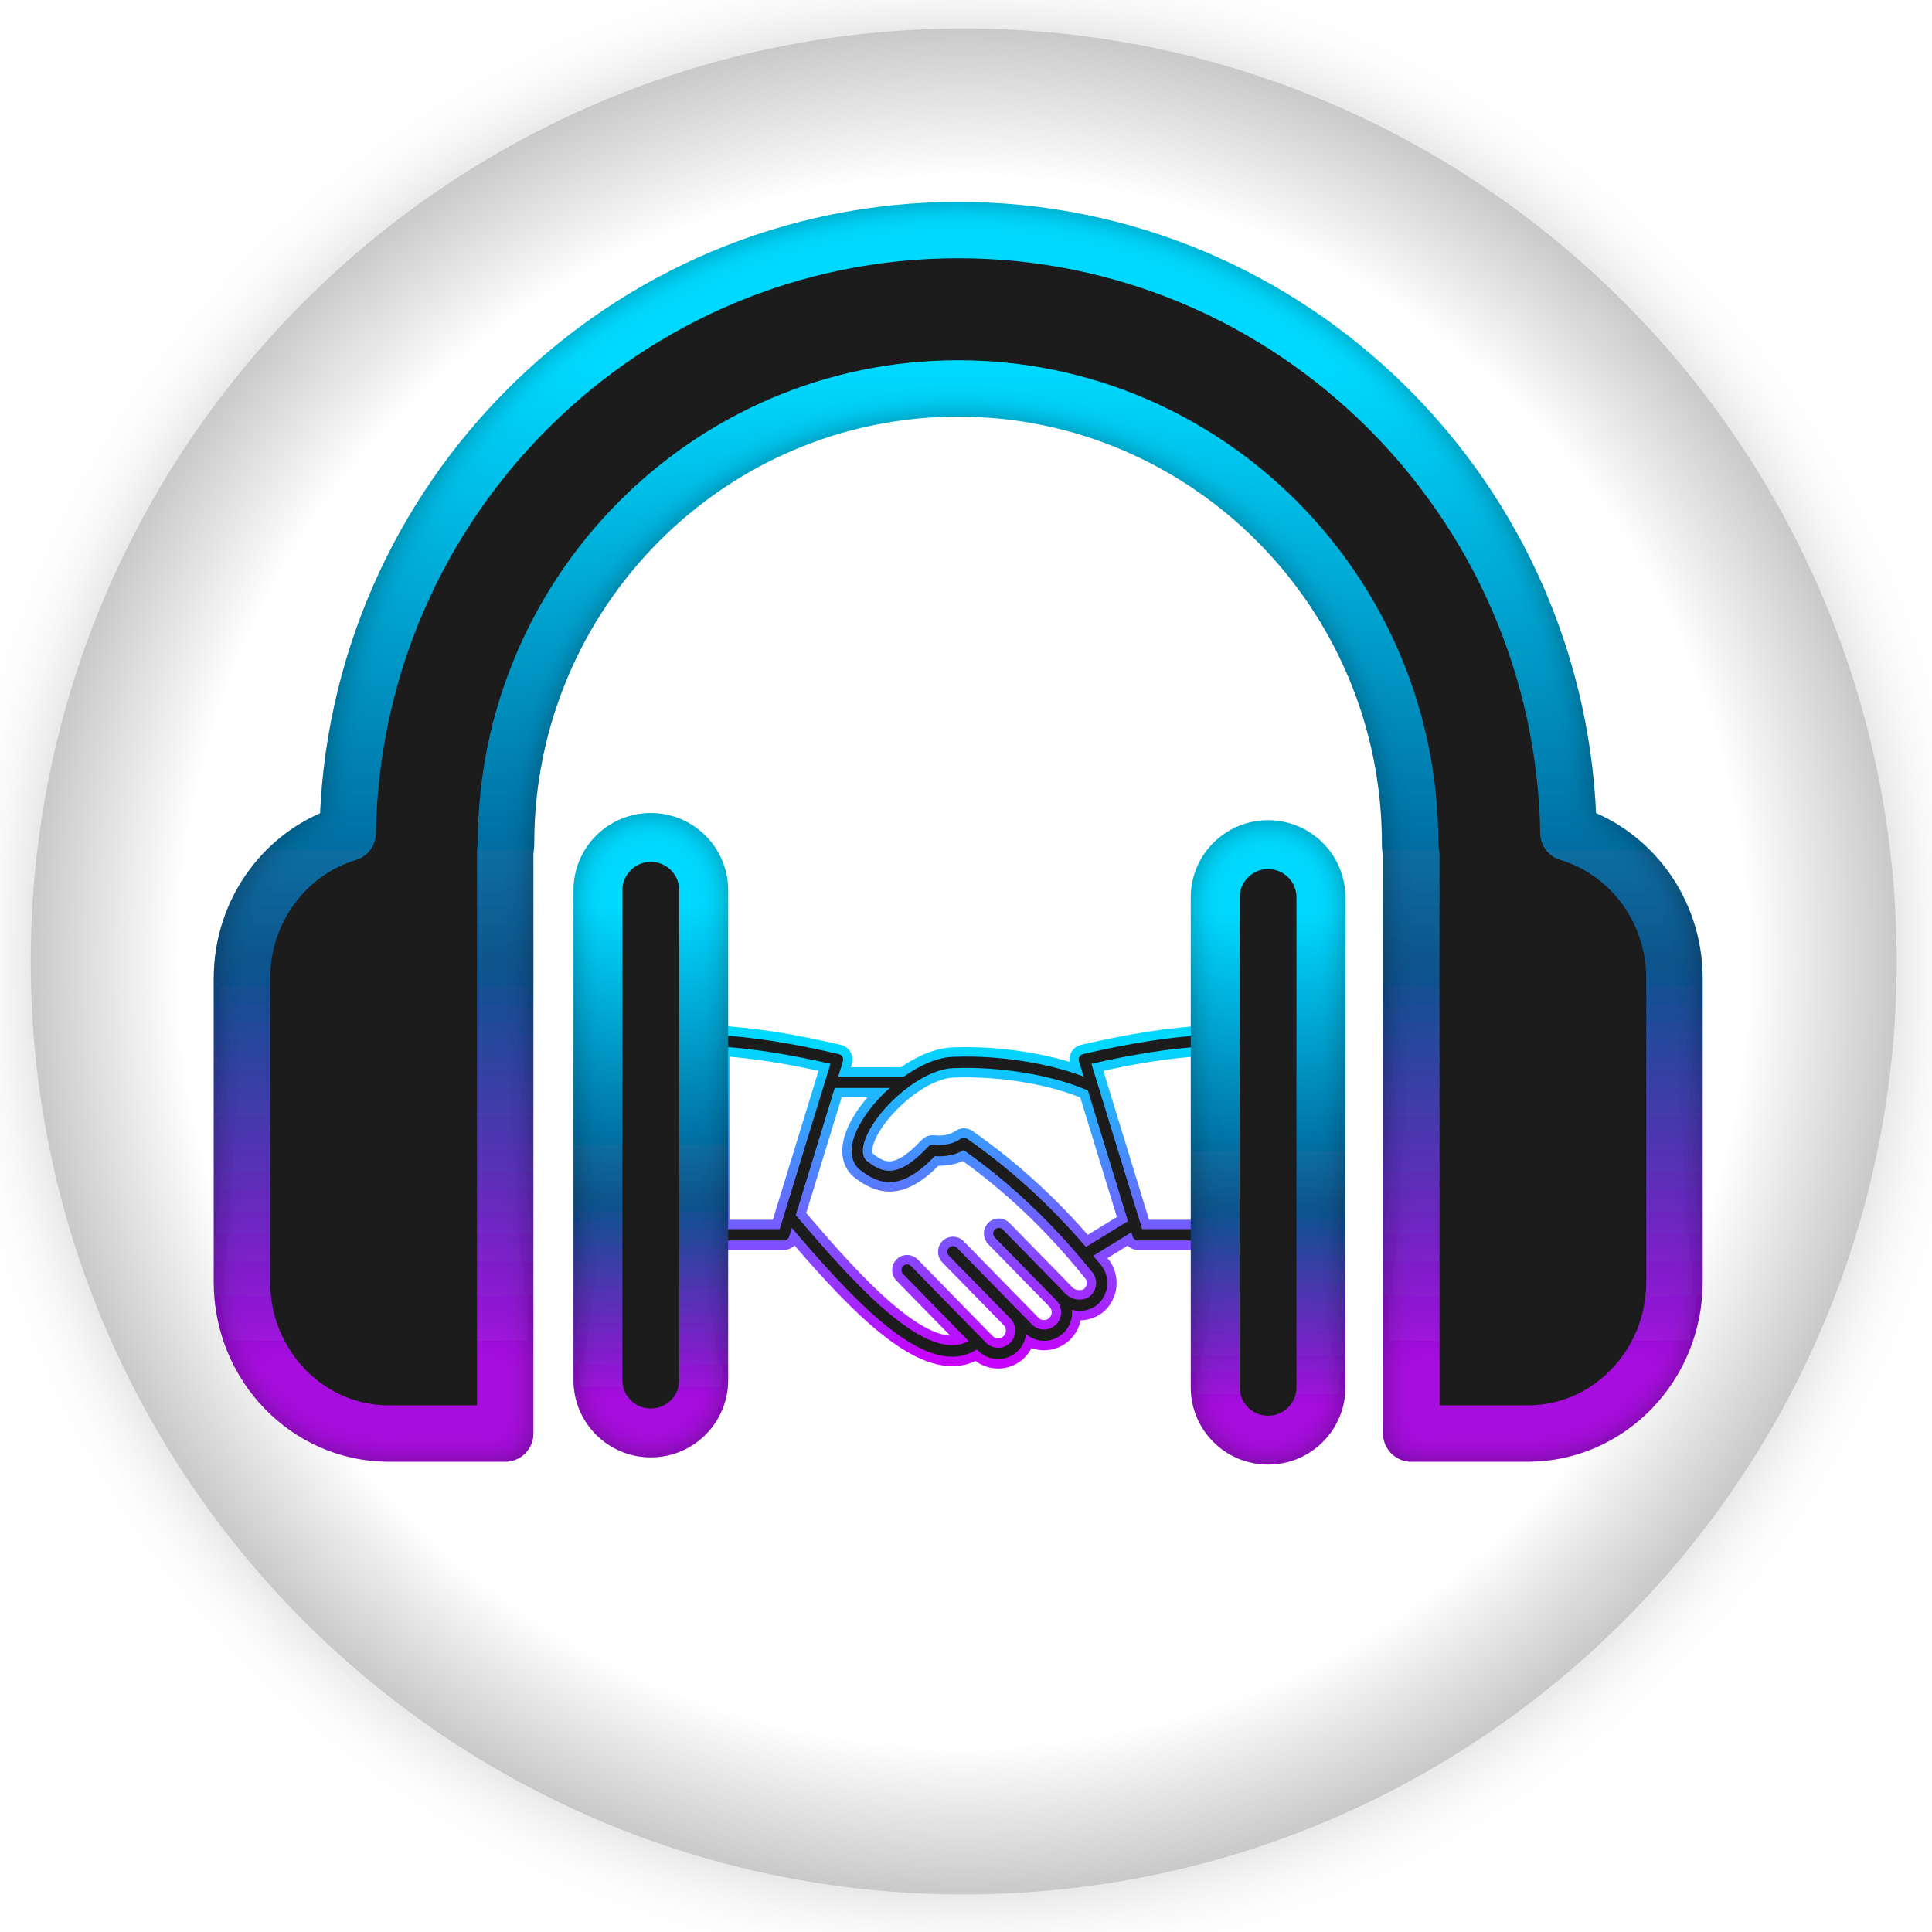
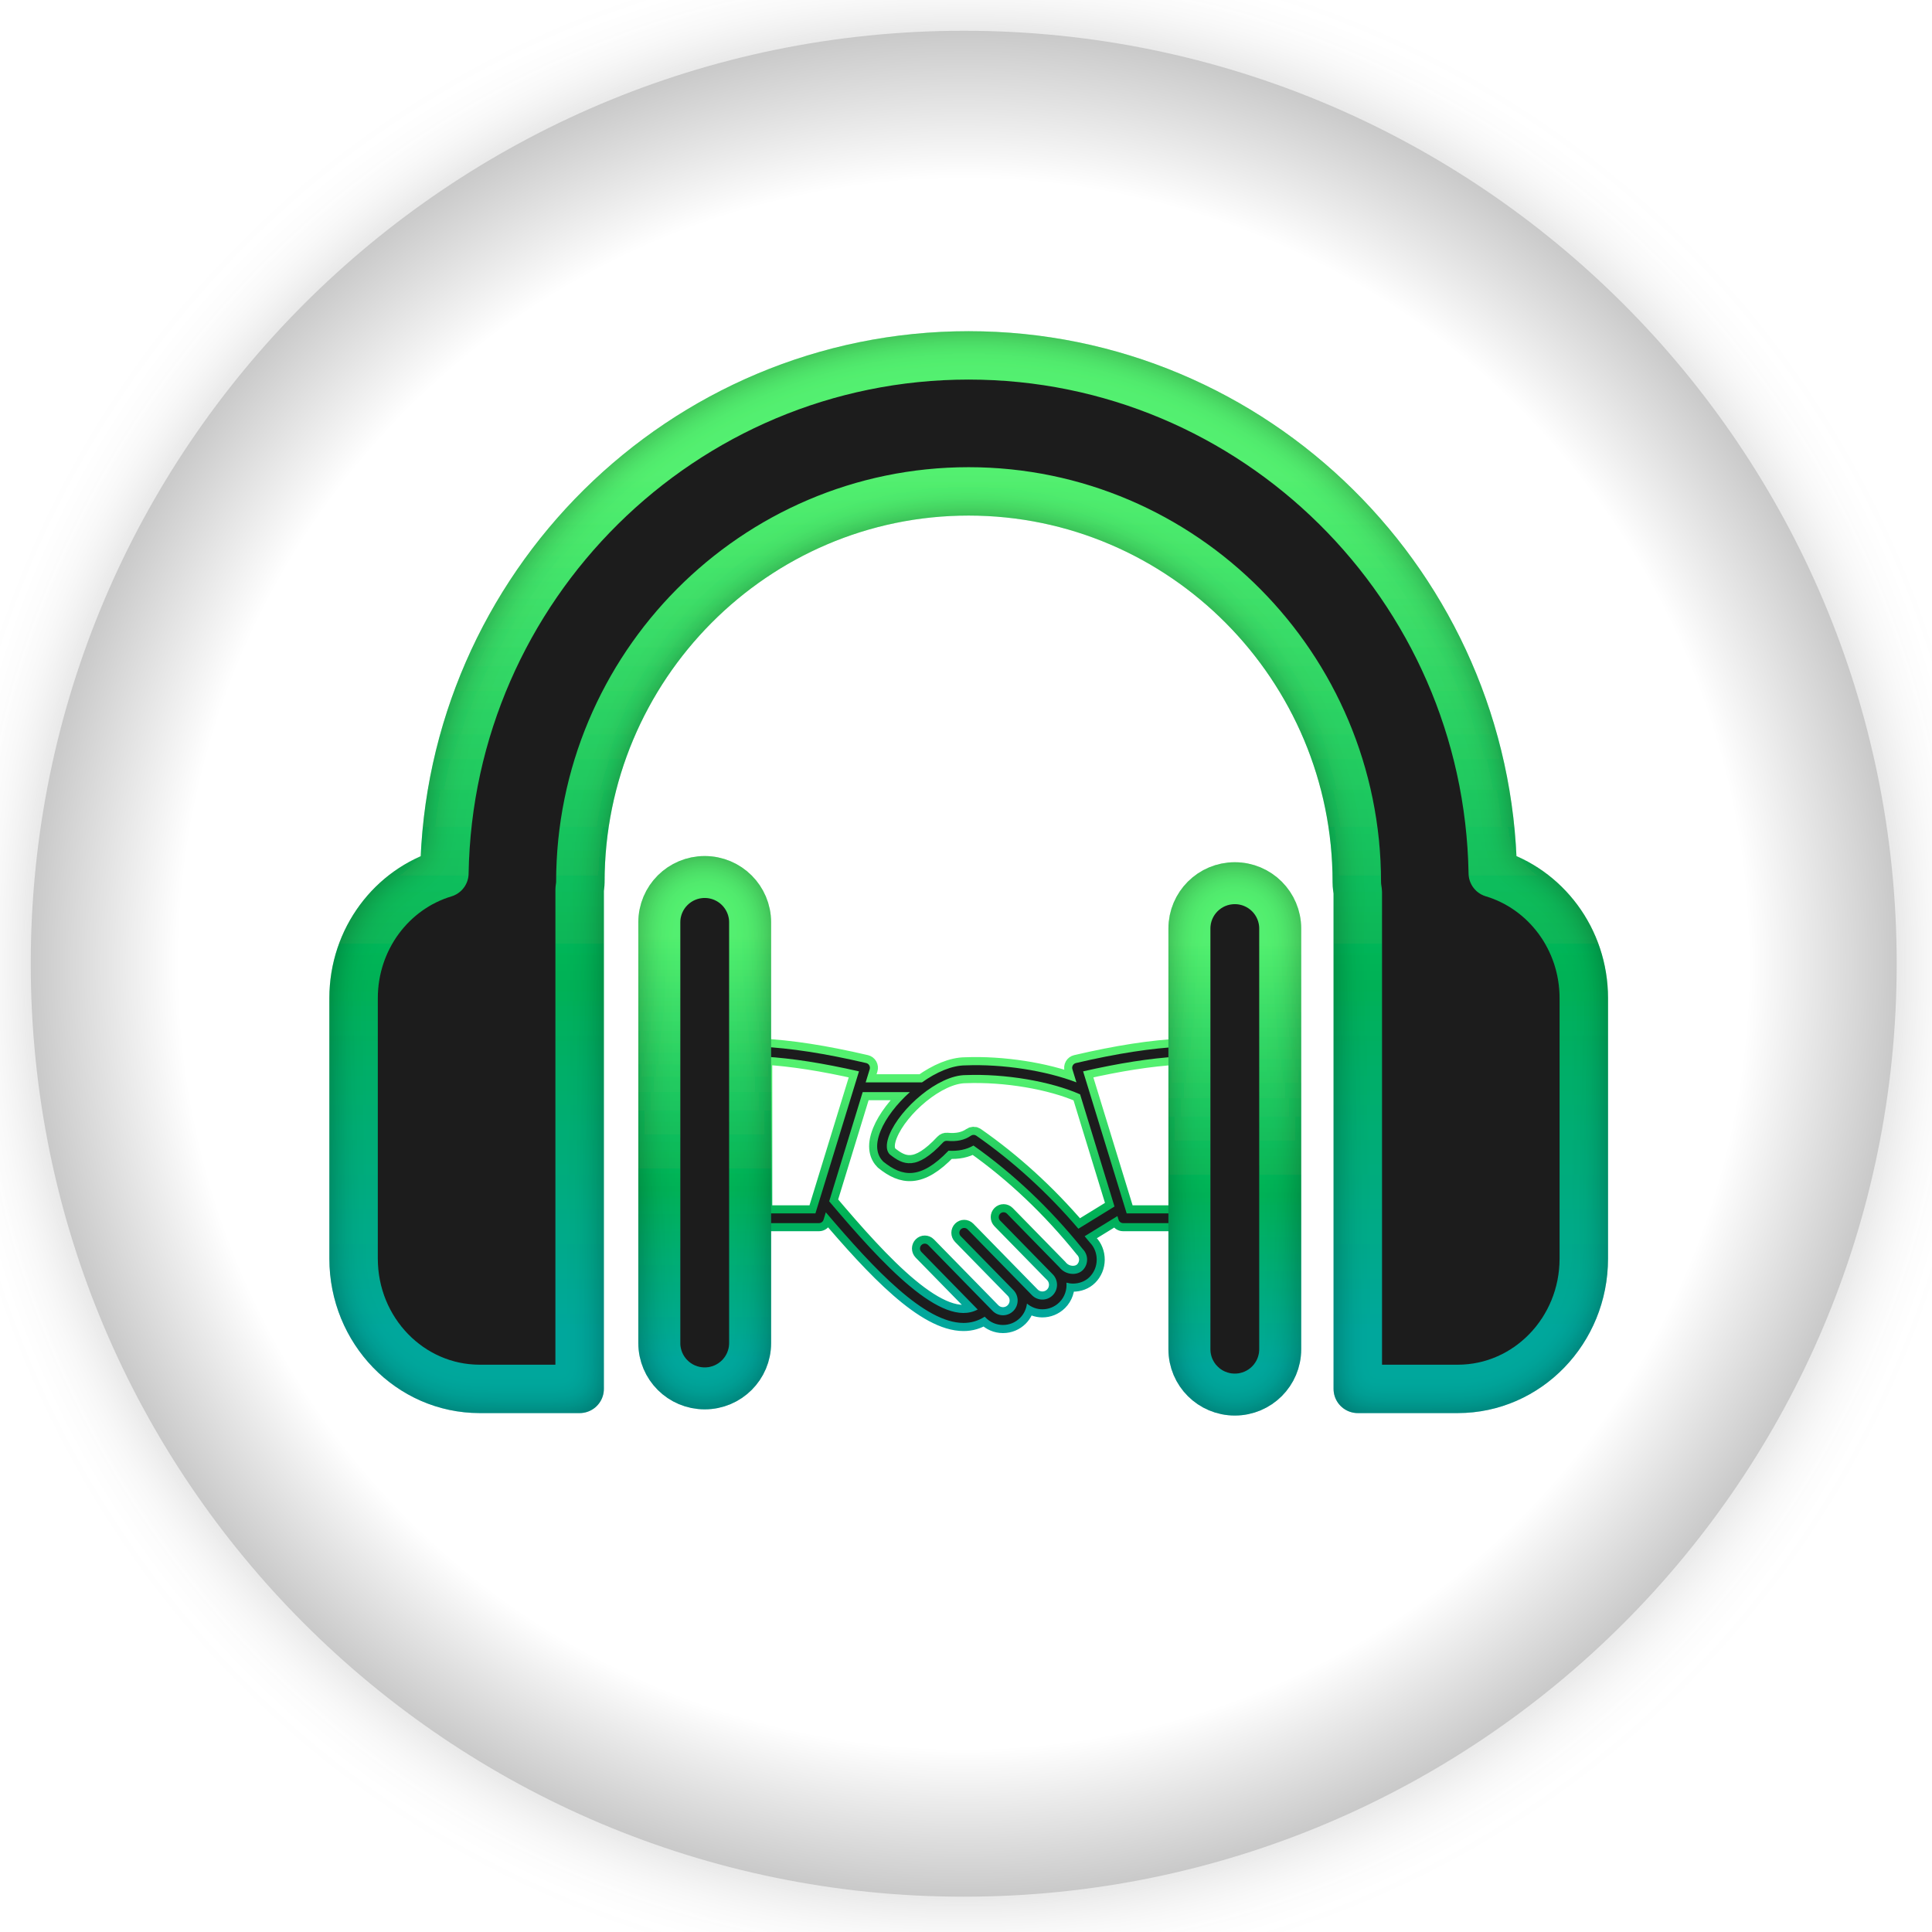
<svg xmlns="http://www.w3.org/2000/svg" xmlns:ns2="https://boxy-svg.com" xmlns:xlink="http://www.w3.org/1999/xlink" viewBox="0 0 500 500">
  <defs>
-     <radialGradient id="gradient-2-0" gradientUnits="userSpaceOnUse" cx="251.179" cy="248.821" r="241.45" gradientTransform="matrix(1, 0, 0, 1, -1.768641, -0.000259)" xlink:href="#gradient-2" />
+     <radialGradient id="gradient-2-0" gradientUnits="userSpaceOnUse" cx="251.179" cy="248.821" r="241.45" gradientTransform="matrix(1, 0, 0, 1, -1.768285, 0.589104)" xlink:href="#gradient-2" />
    <linearGradient id="gradient-2">
      <stop offset="0.841" style="stop-color: rgb(255, 255, 255);" />
      <stop offset="1" style="stop-color: rgb(201, 201, 201);" />
    </linearGradient>
    <filter id="drop-shadow-filter-0" x="-500%" y="-500%" width="1000%" height="1000%" ns2:preset="drop-shadow 1 0 0 10 0.42 rgba(201,201,201,1)">
      <feGaussianBlur in="SourceAlpha" stdDeviation="10" />
      <feOffset dx="0" dy="0" />
      <feComponentTransfer result="offsetblur">
        <feFuncA id="spread-ctrl" type="linear" slope="0.84" />
      </feComponentTransfer>
      <feFlood flood-color="rgba(201,201,201,1)" />
      <feComposite in2="offsetblur" operator="in" />
      <feMerge>
        <feMergeNode />
        <feMergeNode in="SourceGraphic" />
      </feMerge>
    </filter>
-     <linearGradient id="gradient-0-0" gradientUnits="userSpaceOnUse" x1="47.146" y1="18.044" x2="47.146" y2="75.354" xlink:href="#gradient-0" />
-     <linearGradient id="gradient-0">
-       <stop offset="0.031" style="stop-color: rgb(0, 217, 255);" />
-       <stop offset="1" style="stop-color: rgb(200, 1, 255);" />
+     <linearGradient id="gradient-4-3" gradientUnits="userSpaceOnUse" x1="47.146" y1="18.044" x2="47.146" y2="75.354" xlink:href="#gradient-4" />
+     <linearGradient id="gradient-4">
+       <stop offset="0.113" style="stop-color: rgb(83, 240, 111);" />
+       <stop offset="0.608" style="stop-color: rgb(0, 177, 86);" />
+       <stop offset="0.944" style="stop-color: rgb(2, 167, 156);" />
    </linearGradient>
-     <filter id="inner-shadow-filter-0" x="-500%" y="-500%" width="1000%" height="1000%" ns2:preset="inner-shadow 1 0 0 3 0.5 rgba(0,0,0,0.7)">
+     <filter id="inner-shadow-filter-0" x="-500%" y="-500%" width="1000%" height="1000%" ns2:preset="inner-shadow 1 0 0 4 0.5 rgba(0,0,0,0.7)">
      <feOffset dx="0" dy="0" />
-       <feGaussianBlur stdDeviation="3" />
+       <feGaussianBlur stdDeviation="4" />
      <feComposite operator="out" in="SourceGraphic" />
      <feComponentTransfer result="choke">
        <feFuncA type="linear" slope="1" />
      </feComponentTransfer>
      <feFlood flood-color="rgba(0,0,0,0.7)" result="color" />
      <feComposite operator="in" in="color" in2="choke" result="shadow" />
      <feComposite operator="over" in="shadow" in2="SourceGraphic" />
    </filter>
    <linearGradient id="gradient-4-1" gradientUnits="userSpaceOnUse" x1="82.026" y1="144.832" x2="82.026" y2="264.462" xlink:href="#gradient-4" />
-     <linearGradient id="gradient-4">
-       <stop offset="0.113" style="stop-color: rgb(0, 217, 255);" />
-       <stop offset="0.608" style="stop-color: rgb(8, 85, 140);" />
-       <stop offset="0.944" style="stop-color: rgb(167, 13, 223);" />
-     </linearGradient>
    <linearGradient id="gradient-4-2" gradientUnits="userSpaceOnUse" x1="143.693" y1="22.804" x2="143.693" y2="264.582" xlink:href="#gradient-4" />
    <linearGradient id="gradient-4-0" gradientUnits="userSpaceOnUse" x1="205.862" y1="146.28" x2="205.862" y2="265.91" xlink:href="#gradient-4" />
  </defs>
-   <ellipse style="paint-order: fill; filter: url(#drop-shadow-filter-0); fill: url(#gradient-2-0);" cx="249.41" cy="248.821" rx="241.45" ry="241.45" />
-   <g transform="matrix(0.372585, 0, 0, 0.376313, 245.5795, 307.2989)" style="">
+   <ellipse style="paint-order: fill; filter: url(#drop-shadow-filter-0); fill: url(#gradient-2-0);" cx="249.41" cy="249.41" rx="241.45" ry="241.45" />
+   <g transform="matrix(0.319972, 0, 0, 0.323174, 248.6352, 304.7423)" style="">
    <g style="stroke: none; stroke-width: 0; stroke-dasharray: none; stroke-linecap: butt; stroke-linejoin: miter; stroke-miterlimit: 10; fill: none; fill-rule: nonzero; opacity: 1;" transform="translate(-175.05 -175.05) scale(3.89 3.89)">
-       <path d="M 91.835 18.32 C 91.637 18.132 91.374 18.036 91.096 18.046 C 84.617 18.367 77.578 19.444 68.948 21.435 C 68.677 21.498 68.444 21.67 68.305 21.911 C 68.166 22.152 68.135 22.44 68.217 22.705 L 69.055 25.409 C 62.692 22.996 53.742 21.607 45.995 21.912 C 43.155 21.912 39.913 23.321 36.95 25.412 L 25.235 25.412 L 26.074 22.704 C 26.157 22.438 26.124 22.151 25.986 21.91 C 25.848 21.669 25.615 21.496 25.344 21.434 C 16.714 19.443 9.676 18.366 3.196 18.045 C 2.927 18.033 2.656 18.13 2.457 18.319 C 2.258 18.509 2.146 18.771 2.146 19.045 L 2.146 53.387 C 2.146 53.94 2.594 54.387 3.146 54.387 L 15.524 54.387 C 15.962 54.387 16.35 54.102 16.479 53.683 L 16.951 52.16 C 27.138 64.032 37.497 74.935 45.585 74.935 C 47.142 74.935 48.614 74.524 49.986 73.645 L 50.197 73.859 C 51.141 74.815 52.406 75.346 53.758 75.354 C 53.769 75.354 53.779 75.354 53.79 75.354 C 55.129 75.354 56.387 74.839 57.336 73.903 C 58.17 73.078 58.635 72.03 58.772 70.947 C 59.702 71.718 60.833 72.127 61.978 72.127 C 63.259 72.126 64.542 71.643 65.525 70.673 C 66.634 69.577 67.105 68.092 66.981 66.648 C 67.427 66.758 67.878 66.833 68.331 66.833 C 69.614 66.833 70.869 66.39 71.779 65.491 C 72.735 64.547 73.266 63.282 73.274 61.93 C 73.282 60.578 72.767 59.308 71.887 58.423 C 71.519 57.97 71.139 57.535 70.766 57.089 L 77.582 52.94 L 77.812 53.682 C 77.942 54.101 78.329 54.386 78.767 54.386 L 91.146 54.386 C 91.699 54.386 92.146 53.939 92.146 53.386 L 92.146 19.045 C 92.146 18.771 92.034 18.509 91.835 18.32 Z M 14.787 52.387 L 4.146 52.387 L 4.146 20.102 C 9.952 20.461 16.268 21.437 23.845 23.145 L 14.787 52.387 Z M 70.373 64.067 C 69.234 65.193 67.063 65.072 65.817 63.809 C 65.8 63.792 65.778 63.786 65.76 63.771 C 65.693 63.694 65.642 63.608 65.569 63.534 L 54.619 52.448 C 54.229 52.056 53.598 52.052 53.204 52.439 C 52.811 52.828 52.808 53.46 53.195 53.854 L 64.145 64.94 C 64.714 65.515 65.025 66.283 65.02 67.1 C 65.015 67.916 64.695 68.68 64.119 69.248 C 62.924 70.431 60.991 70.416 59.809 69.222 L 57.384 66.767 C 57.382 66.765 57.381 66.763 57.38 66.762 L 46.43 55.677 C 46.041 55.286 45.408 55.281 45.016 55.668 C 44.623 56.057 44.619 56.689 45.007 57.083 L 55.956 68.169 C 57.138 69.364 57.126 71.298 55.93 72.479 C 54.734 73.661 52.8 73.647 51.62 72.453 L 38.24 58.908 C 37.851 58.516 37.218 58.51 36.826 58.9 C 36.433 59.288 36.429 59.921 36.817 60.314 L 48.528 72.169 C 41.093 76.143 28.778 62.93 17.651 49.901 L 24.616 27.414 L 34.431 27.414 C 31.69 29.846 29.43 32.75 28.339 35.397 C 26.943 38.783 27.852 40.687 28.86 41.688 C 28.886 41.714 28.914 41.739 28.943 41.762 C 32.786 44.809 36.571 45.577 42.466 39.479 C 44.467 39.601 46.171 39.254 47.65 38.415 C 55.956 44.222 63.587 51.376 70.399 59.758 C 71.581 60.953 71.569 62.887 70.373 64.067 Z M 69.464 55.541 C 63.058 48.131 55.937 41.698 48.248 36.395 C 47.907 36.159 47.455 36.159 47.114 36.394 C 45.792 37.301 44.175 37.645 42.17 37.449 C 41.859 37.415 41.556 37.533 41.343 37.759 C 35.758 43.702 32.999 42.415 30.234 40.232 C 29.238 39.193 29.657 37.448 30.188 36.159 C 32.412 30.761 40.301 23.913 46.034 23.912 C 54.206 23.599 63.683 25.188 69.82 27.879 L 76.972 50.97 L 69.464 55.541 Z M 90.146 52.387 L 79.504 52.387 L 70.446 23.145 C 78.023 21.437 84.34 20.461 90.145 20.102 L 90.145 52.387 Z" style="stroke-dasharray: none; stroke-linecap: butt; stroke-linejoin: miter; stroke-miterlimit: 10; fill-rule: nonzero; opacity: 1; stroke: url(#gradient-0-0); fill: rgb(28, 28, 29); stroke-width: 3.339px; paint-order: stroke;" stroke-linecap="round" />
+       <path d="M 91.835 18.32 C 91.637 18.132 91.374 18.036 91.096 18.046 C 84.617 18.367 77.578 19.444 68.948 21.435 C 68.677 21.498 68.444 21.67 68.305 21.911 C 68.166 22.152 68.135 22.44 68.217 22.705 L 69.055 25.409 C 62.692 22.996 53.742 21.607 45.995 21.912 C 43.155 21.912 39.913 23.321 36.95 25.412 L 25.235 25.412 L 26.074 22.704 C 26.157 22.438 26.124 22.151 25.986 21.91 C 25.848 21.669 25.615 21.496 25.344 21.434 C 16.714 19.443 9.676 18.366 3.196 18.045 C 2.927 18.033 2.656 18.13 2.457 18.319 C 2.258 18.509 2.146 18.771 2.146 19.045 L 2.146 53.387 C 2.146 53.94 2.594 54.387 3.146 54.387 L 15.524 54.387 C 15.962 54.387 16.35 54.102 16.479 53.683 L 16.951 52.16 C 27.138 64.032 37.497 74.935 45.585 74.935 C 47.142 74.935 48.614 74.524 49.986 73.645 L 50.197 73.859 C 51.141 74.815 52.406 75.346 53.758 75.354 C 53.769 75.354 53.779 75.354 53.79 75.354 C 55.129 75.354 56.387 74.839 57.336 73.903 C 58.17 73.078 58.635 72.03 58.772 70.947 C 59.702 71.718 60.833 72.127 61.978 72.127 C 63.259 72.126 64.542 71.643 65.525 70.673 C 66.634 69.577 67.105 68.092 66.981 66.648 C 67.427 66.758 67.878 66.833 68.331 66.833 C 69.614 66.833 70.869 66.39 71.779 65.491 C 72.735 64.547 73.266 63.282 73.274 61.93 C 73.282 60.578 72.767 59.308 71.887 58.423 C 71.519 57.97 71.139 57.535 70.766 57.089 L 77.582 52.94 L 77.812 53.682 C 77.942 54.101 78.329 54.386 78.767 54.386 L 91.146 54.386 C 91.699 54.386 92.146 53.939 92.146 53.386 L 92.146 19.045 C 92.146 18.771 92.034 18.509 91.835 18.32 Z M 14.787 52.387 L 4.146 52.387 L 4.146 20.102 C 9.952 20.461 16.268 21.437 23.845 23.145 L 14.787 52.387 Z M 70.373 64.067 C 69.234 65.193 67.063 65.072 65.817 63.809 C 65.8 63.792 65.778 63.786 65.76 63.771 C 65.693 63.694 65.642 63.608 65.569 63.534 L 54.619 52.448 C 54.229 52.056 53.598 52.052 53.204 52.439 C 52.811 52.828 52.808 53.46 53.195 53.854 L 64.145 64.94 C 64.714 65.515 65.025 66.283 65.02 67.1 C 65.015 67.916 64.695 68.68 64.119 69.248 C 62.924 70.431 60.991 70.416 59.809 69.222 L 57.384 66.767 C 57.382 66.765 57.381 66.763 57.38 66.762 L 46.43 55.677 C 46.041 55.286 45.408 55.281 45.016 55.668 C 44.623 56.057 44.619 56.689 45.007 57.083 L 55.956 68.169 C 57.138 69.364 57.126 71.298 55.93 72.479 C 54.734 73.661 52.8 73.647 51.62 72.453 L 38.24 58.908 C 37.851 58.516 37.218 58.51 36.826 58.9 C 36.433 59.288 36.429 59.921 36.817 60.314 L 48.528 72.169 C 41.093 76.143 28.778 62.93 17.651 49.901 L 24.616 27.414 L 34.431 27.414 C 31.69 29.846 29.43 32.75 28.339 35.397 C 26.943 38.783 27.852 40.687 28.86 41.688 C 28.886 41.714 28.914 41.739 28.943 41.762 C 32.786 44.809 36.571 45.577 42.466 39.479 C 44.467 39.601 46.171 39.254 47.65 38.415 C 55.956 44.222 63.587 51.376 70.399 59.758 C 71.581 60.953 71.569 62.887 70.373 64.067 Z M 69.464 55.541 C 63.058 48.131 55.937 41.698 48.248 36.395 C 47.907 36.159 47.455 36.159 47.114 36.394 C 45.792 37.301 44.175 37.645 42.17 37.449 C 41.859 37.415 41.556 37.533 41.343 37.759 C 35.758 43.702 32.999 42.415 30.234 40.232 C 29.238 39.193 29.657 37.448 30.188 36.159 C 32.412 30.761 40.301 23.913 46.034 23.912 C 54.206 23.599 63.683 25.188 69.82 27.879 L 76.972 50.97 L 69.464 55.541 Z M 90.146 52.387 L 79.504 52.387 L 70.446 23.145 C 78.023 21.437 84.34 20.461 90.145 20.102 L 90.145 52.387 Z" style="stroke-dasharray: none; stroke-linecap: butt; stroke-linejoin: miter; stroke-miterlimit: 10; fill-rule: nonzero; opacity: 1; fill: rgb(28, 28, 29); stroke-width: 3.339px; paint-order: stroke; stroke: url(#gradient-4-3);" stroke-linecap="round" />
    </g>
  </g>
-   <g transform="matrix(1.289989, 0, 0, 1.28817, 62.6171, 30.16863)" style="filter: url(#inner-shadow-filter-0);">
+   <g transform="matrix(1.107829, 0, 0, 1.106267, 91.50896, 66.74573)" style="filter: url(#inner-shadow-filter-0);">
    <g>
      <path d="M 71.421 155.437 L 71.421 253.857 C 71.421 259.724 76.162 264.462 82.026 264.462 C 87.88 264.462 92.631 259.724 92.631 253.857 L 92.631 155.437 C 92.631 149.581 87.88 144.832 82.026 144.832 C 76.162 144.832 71.421 149.576 71.421 155.437 Z" style="stroke-width: 9.809px; stroke: url(#gradient-4-1); fill: rgb(29, 29, 29); stroke-linecap: round; stroke-linejoin: round;" />
      <path d="M29.456,264.582h23.351v-116.85c0.064-0.56,0.166-1.119,0.166-1.693c0-50.412,40.69-91.42,90.698-91.42 c50.002,0,90.692,41.008,90.692,91.42c0,0.771,0.113,1.518,0.228,2.263v116.28h23.354c16.254,0,29.442-13.64,29.442-30.469 v-60.936c0-13.878-8.989-25.57-21.261-29.249c-1.129-66.971-55.608-121.124-122.45-121.124 c-66.86,0-121.347,54.158-122.465,121.15C8.956,147.638,0,159.32,0,173.187v60.926C0,250.932,13.187,264.582,29.456,264.582z" style="stroke-width: 11.318px; stroke: url(#gradient-4-2); fill: rgb(29, 29, 29); stroke-linecap: round; stroke-linejoin: round;" />
      <path d="M 195.258 156.885 L 195.258 255.305 C 195.258 261.172 200.006 265.91 205.862 265.91 C 211.718 265.91 216.466 261.172 216.466 255.305 L 216.466 156.885 C 216.466 151.029 211.718 146.28 205.862 146.28 C 199.995 146.28 195.258 151.024 195.258 156.885 Z" style="stroke-width: 9.809px; stroke: url(#gradient-4-0); fill: rgb(29, 29, 29); stroke-linecap: round; stroke-linejoin: round;" />
    </g>
  </g>
-   <g transform="matrix(0.972684, 0, 0, 0.972684, 62.6171, 9.260707)" style="" />
-   <g transform="matrix(0.972684, 0, 0, 0.972684, 62.6171, 9.260707)" style="" />
-   <g transform="matrix(0.972684, 0, 0, 0.972684, 62.6171, 9.260707)" style="" />
-   <g transform="matrix(0.972684, 0, 0, 0.972684, 62.6171, 9.260707)" style="" />
-   <g transform="matrix(0.972684, 0, 0, 0.972684, 62.6171, 9.260707)" style="" />
-   <g transform="matrix(0.972684, 0, 0, 0.972684, 62.6171, 9.260707)" style="" />
-   <g transform="matrix(0.972684, 0, 0, 0.972684, 62.6171, 9.260707)" style="" />
-   <g transform="matrix(0.972684, 0, 0, 0.972684, 62.6171, 9.260707)" style="" />
-   <g transform="matrix(0.972684, 0, 0, 0.972684, 62.6171, 9.260707)" style="" />
-   <g transform="matrix(0.972684, 0, 0, 0.972684, 62.6171, 9.260707)" style="" />
-   <g transform="matrix(0.972684, 0, 0, 0.972684, 62.6171, 9.260707)" style="" />
-   <g transform="matrix(0.972684, 0, 0, 0.972684, 62.6171, 9.260707)" style="" />
-   <g transform="matrix(0.972684, 0, 0, 0.972684, 62.6171, 9.260707)" style="" />
-   <g transform="matrix(0.972684, 0, 0, 0.972684, 62.6171, 9.260707)" style="" />
-   <g transform="matrix(0.972684, 0, 0, 0.972684, 62.6171, 9.260707)" style="" />
+   <g transform="matrix(0.972684, 0, 0, 0.972684, 62.61745, 9.850071)" style="" />
+   <g transform="matrix(0.972684, 0, 0, 0.972684, 62.61745, 9.850071)" style="" />
+   <g transform="matrix(0.972684, 0, 0, 0.972684, 62.61745, 9.850071)" style="" />
+   <g transform="matrix(0.972684, 0, 0, 0.972684, 62.61745, 9.850071)" style="" />
+   <g transform="matrix(0.972684, 0, 0, 0.972684, 62.61745, 9.850071)" style="" />
+   <g transform="matrix(0.972684, 0, 0, 0.972684, 62.61745, 9.850071)" style="" />
+   <g transform="matrix(0.972684, 0, 0, 0.972684, 62.61745, 9.850071)" style="" />
+   <g transform="matrix(0.972684, 0, 0, 0.972684, 62.61745, 9.850071)" style="" />
+   <g transform="matrix(0.972684, 0, 0, 0.972684, 62.61745, 9.850071)" style="" />
+   <g transform="matrix(0.972684, 0, 0, 0.972684, 62.61745, 9.850071)" style="" />
+   <g transform="matrix(0.972684, 0, 0, 0.972684, 62.61745, 9.850071)" style="" />
+   <g transform="matrix(0.972684, 0, 0, 0.972684, 62.61745, 9.850071)" style="" />
+   <g transform="matrix(0.972684, 0, 0, 0.972684, 62.61745, 9.850071)" style="" />
+   <g transform="matrix(0.972684, 0, 0, 0.972684, 62.61745, 9.850071)" style="" />
+   <g transform="matrix(0.972684, 0, 0, 0.972684, 62.61745, 9.850071)" style="" />
</svg>
